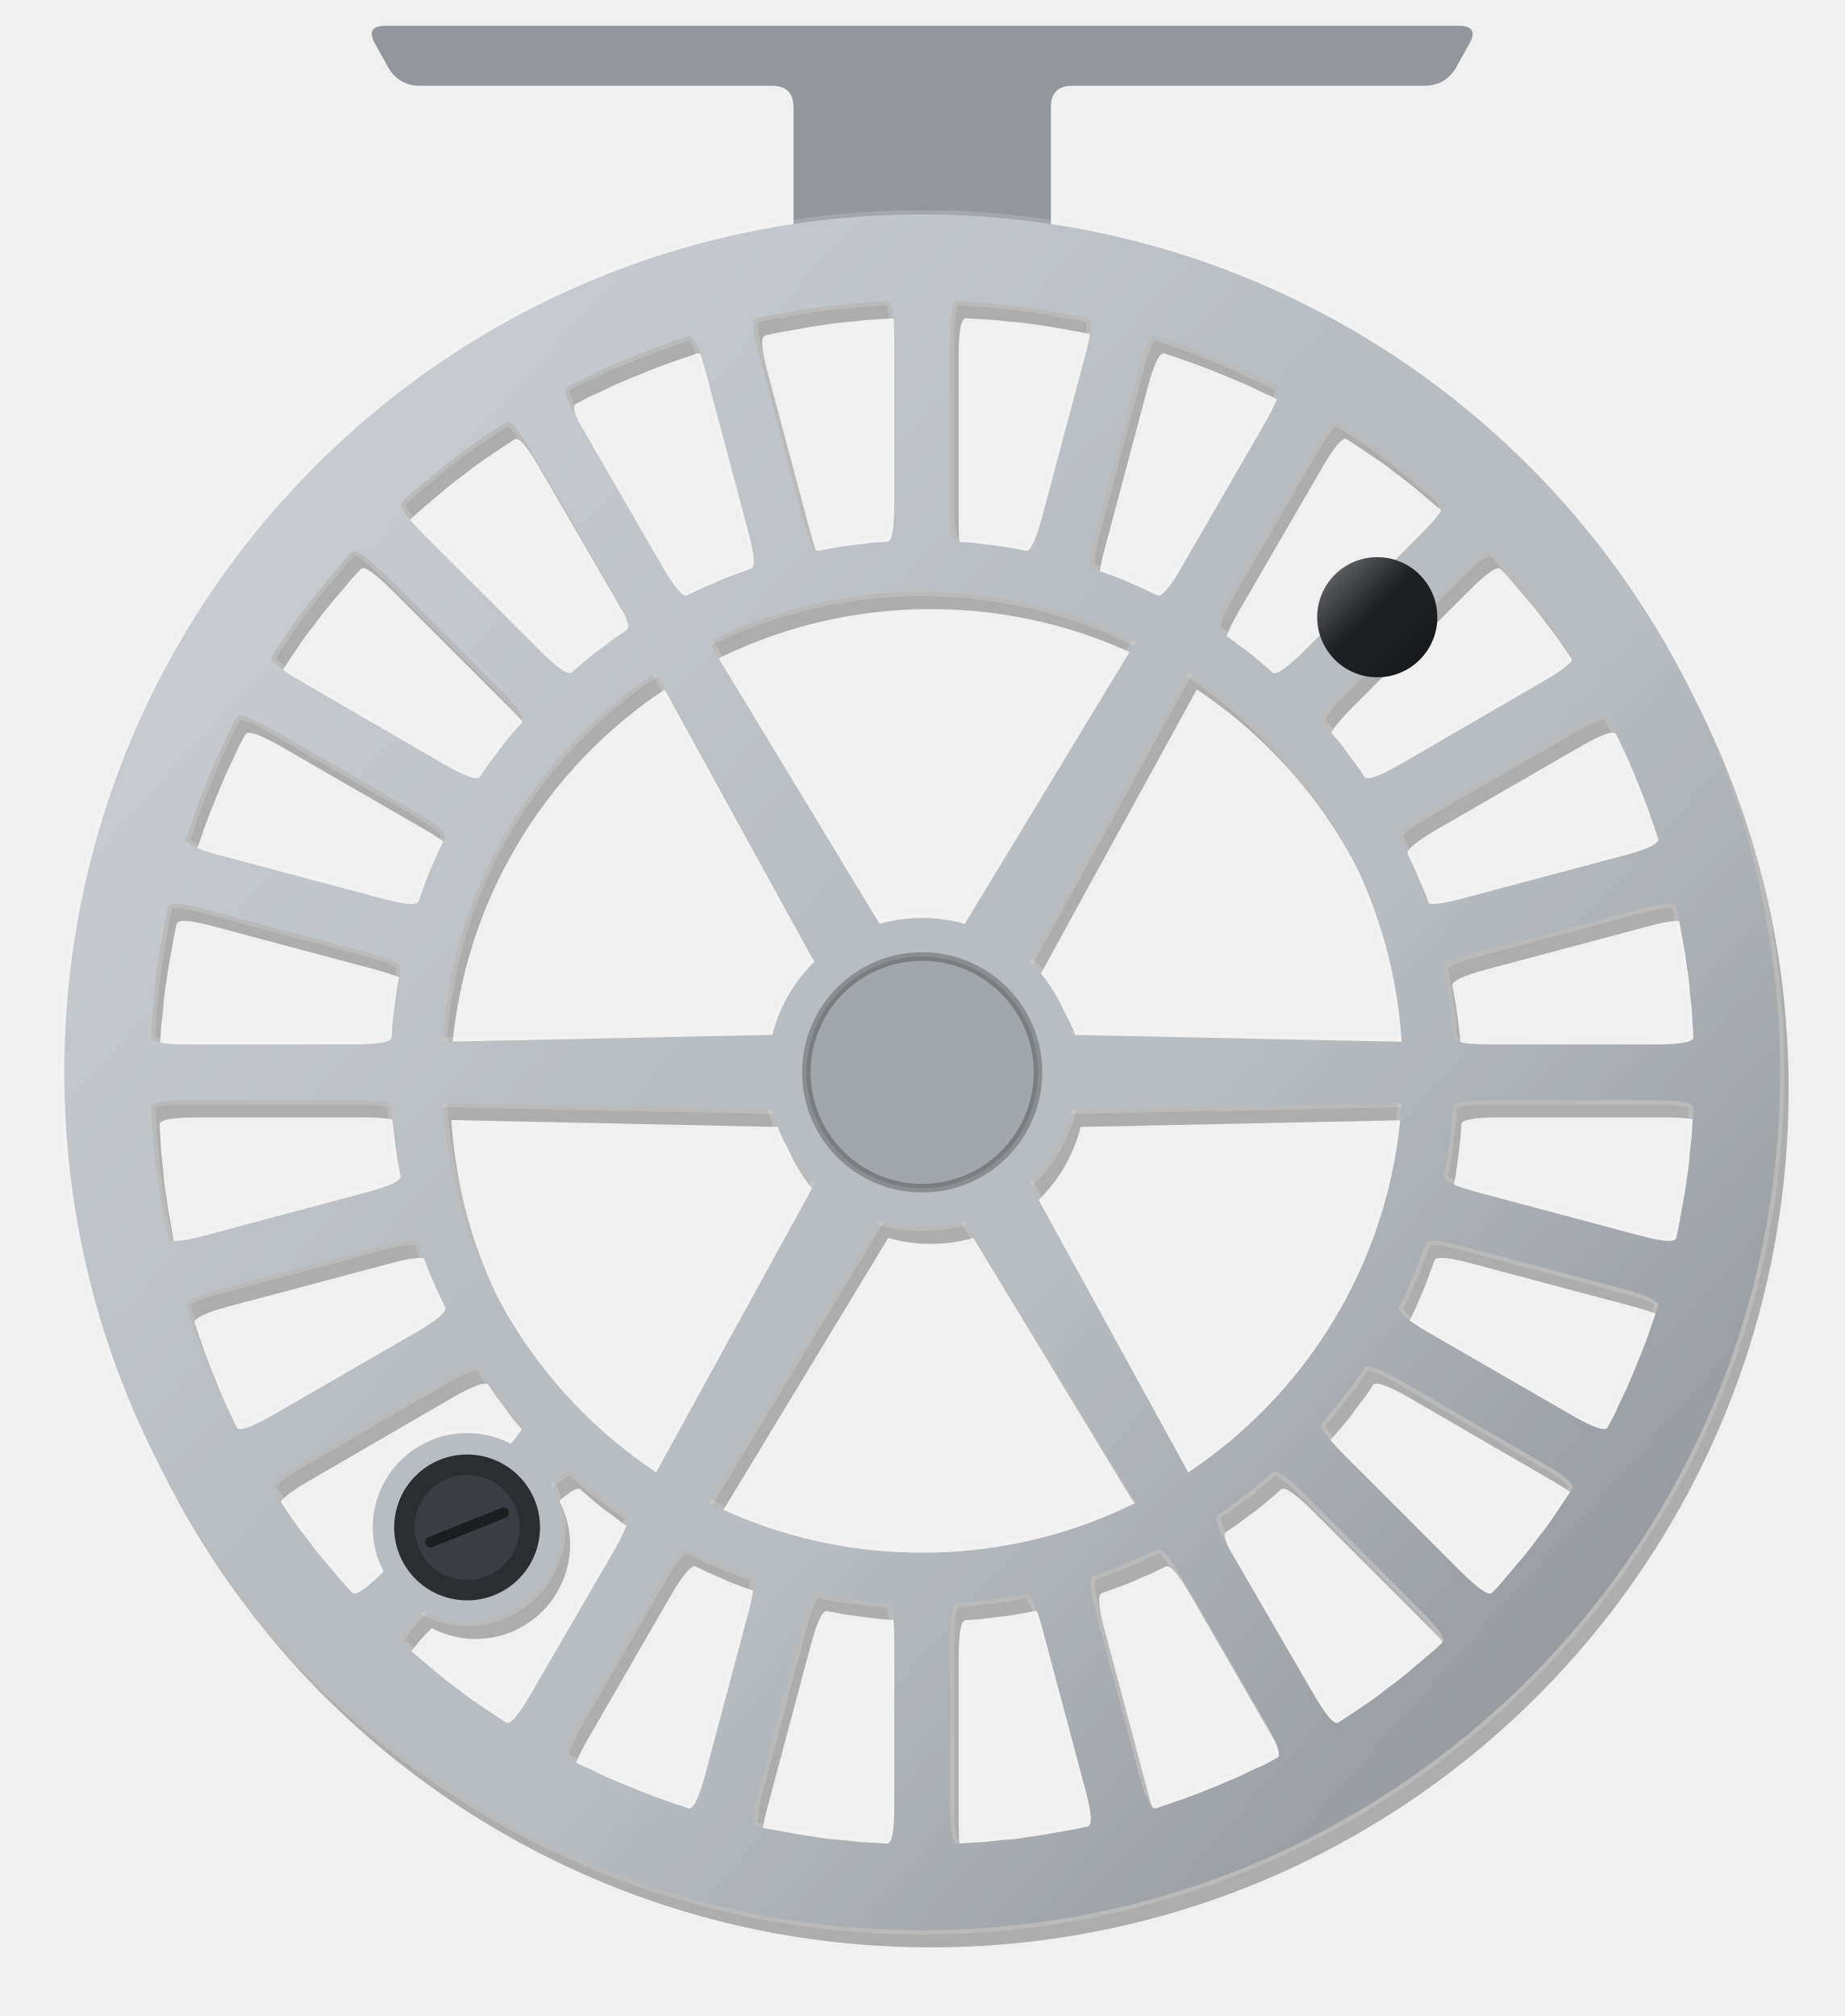
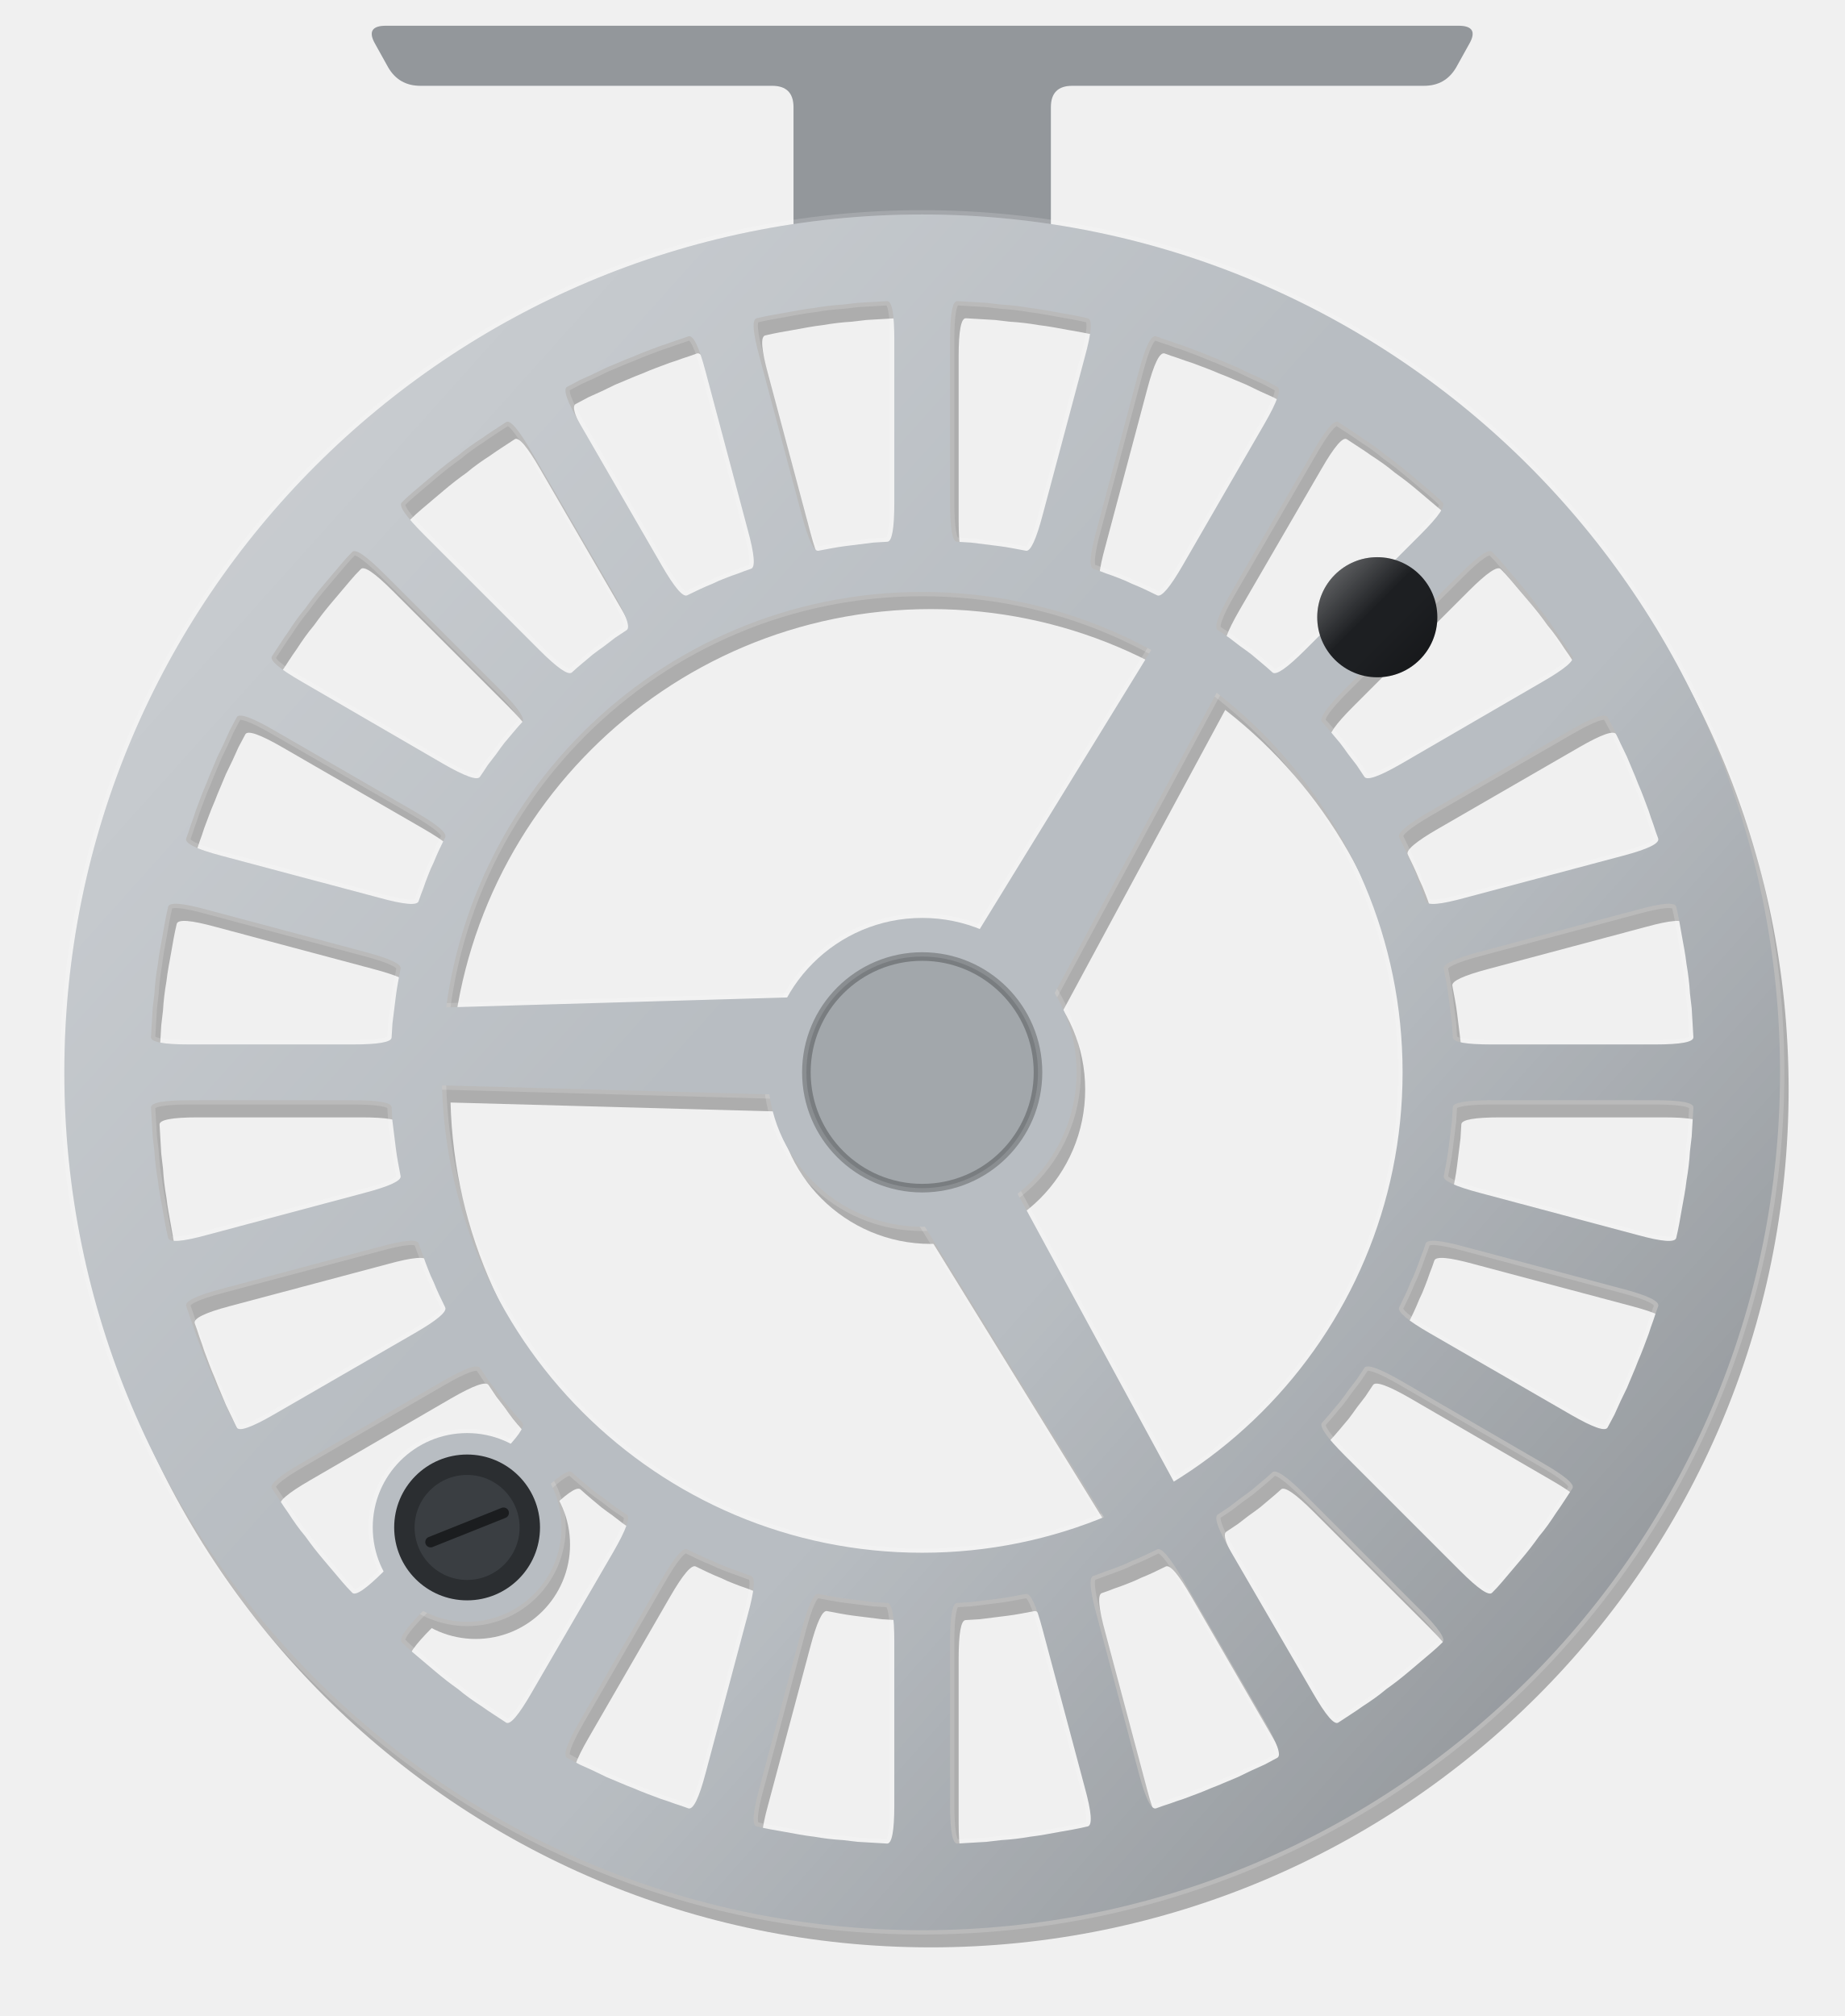
<svg xmlns="http://www.w3.org/2000/svg" viewBox="-215 -250 430 470" color="#b8bdc2">
  <defs>
    <linearGradient id="sheen" x1="0" y1="0" x2="1" y2="1">
      <stop offset="0" stop-color="#fff" stop-opacity=".4" />
      <stop offset=".45" stop-color="#fff" stop-opacity="0" />
      <stop offset=".6" stop-color="#000" stop-opacity="0" />
      <stop offset="1" stop-color="#000" stop-opacity=".3" />
    </linearGradient>
    <g id="back" fill-rule="evenodd">
      <path d="M-127.5 -239.7Q-130 -244 -125 -244L125 -244Q130 -244 127.5 -239.7L124.5 -234.3Q122 -230 117 -230L35 -230Q30 -230 30 -225L30 -191Q30 -186 25 -186L-25 -186Q-30 -186 -30 -191L-30 -225Q-30 -230 -35 -230L-117 -230Q-122 -230 -124.5 -234.3Z" />
    </g>
    <g id="body" fill-rule="evenodd">
      <path d="M-200 0a200 200 0 1 0 400 0a200 200 0 1 0 -400 0ZM-112 0a112 112 0 1 0 224 0a112 112 0 1 0 -224 0ZM6.5 -170.9Q6.5 -179.9 8.2 -179.8L8.2 -179.8Q9.9 -179.7 11.6 -179.6L11.6 -179.6Q13.3 -179.5 15 -179.4L15 -179.4Q16.7 -179.2 18.4 -179L18.4 -179Q20.1 -178.9 21.8 -178.7L21.8 -178.7Q23.5 -178.5 25.2 -178.2L25.2 -178.2Q26.9 -178 28.6 -177.7L28.6 -177.7Q30.2 -177.4 31.9 -177.1L31.9 -177.1Q33.6 -176.8 35.3 -176.5L35.3 -176.5Q36.9 -176.2 38.6 -175.8L38.6 -175.8Q40.3 -175.4 37.9 -166.7L28.1 -130Q25.8 -121.3 24.2 -121.6L24.2 -121.6Q22.6 -121.9 21 -122.2L21 -122.2Q19.4 -122.5 17.8 -122.7L17.8 -122.7Q16.2 -122.9 14.6 -123.1L14.6 -123.1Q13 -123.3 11.4 -123.5L11.4 -123.5Q9.7 -123.6 8.1 -123.7L8.1 -123.7Q6.5 -123.8 6.5 -132.8ZM50.5 -163.4Q52.8 -172.1 54.5 -171.6L54.5 -171.6Q56.1 -171 57.7 -170.5L57.7 -170.5Q59.3 -169.9 60.9 -169.4L60.9 -169.4Q62.5 -168.8 64.1 -168.2L64.1 -168.2Q65.7 -167.6 67.3 -166.9L67.3 -166.9Q68.9 -166.3 70.5 -165.6L70.5 -165.6Q72 -165 73.6 -164.3L73.6 -164.3Q75.1 -163.6 76.7 -162.8L76.7 -162.8Q78.2 -162.1 79.8 -161.4L79.8 -161.4Q81.3 -160.6 82.8 -159.8L82.8 -159.8Q84.3 -159 79.8 -151.2L60.8 -118.3Q56.3 -110.5 54.8 -111.2L54.8 -111.2Q53.4 -111.9 51.9 -112.6L51.9 -112.6Q50.4 -113.3 48.9 -113.9L48.9 -113.9Q47.5 -114.6 45.9 -115.2L45.9 -115.2Q44.4 -115.8 42.9 -116.3L42.9 -116.3Q41.4 -116.9 39.9 -117.4L39.9 -117.4Q38.3 -117.9 40.7 -126.6ZM91.1 -144.7Q95.6 -152.5 97 -151.6L97 -151.6Q98.4 -150.7 99.9 -149.7L99.9 -149.7Q101.3 -148.8 102.7 -147.8L102.7 -147.8Q104.1 -146.9 105.5 -145.9L105.5 -145.9Q106.9 -144.9 108.2 -143.8L108.2 -143.8Q109.6 -142.8 110.9 -141.8L110.9 -141.8Q112.3 -140.7 113.6 -139.6L113.6 -139.6Q114.9 -138.5 116.2 -137.4L116.2 -137.4Q117.5 -136.3 118.8 -135.2L118.8 -135.2Q120.1 -134.1 121.3 -132.9L121.3 -132.9Q122.6 -131.8 116.2 -125.4L89.3 -98.5Q83 -92.2 81.7 -93.2L81.7 -93.2Q80.5 -94.3 79.3 -95.3L79.3 -95.3Q78 -96.4 76.8 -97.4L76.8 -97.4Q75.5 -98.4 74.2 -99.3L74.2 -99.3Q72.9 -100.3 71.6 -101.3L71.6 -101.3Q70.2 -102.2 68.9 -103.1L68.9 -103.1Q67.5 -104 72 -111.8ZM125.4 -116.2Q131.8 -122.6 132.9 -121.3L132.9 -121.3Q134.1 -120.1 135.2 -118.8L135.2 -118.8Q136.3 -117.5 137.4 -116.2L137.4 -116.2Q138.5 -114.9 139.6 -113.6L139.6 -113.6Q140.7 -112.3 141.8 -110.9L141.8 -110.9Q142.8 -109.6 143.8 -108.2L143.8 -108.2Q144.9 -106.9 145.9 -105.5L145.9 -105.5Q146.9 -104.1 147.8 -102.7L147.8 -102.7Q148.8 -101.3 149.7 -99.9L149.7 -99.9Q150.7 -98.4 151.6 -97L151.6 -97Q152.5 -95.6 144.7 -91.1L111.8 -72Q104 -67.5 103.1 -68.9L103.1 -68.9Q102.2 -70.2 101.3 -71.6L101.3 -71.6Q100.3 -72.9 99.3 -74.2L99.3 -74.2Q98.4 -75.5 97.4 -76.8L97.4 -76.8Q96.4 -78 95.3 -79.3L95.3 -79.3Q94.3 -80.5 93.2 -81.7L93.2 -81.7Q92.2 -83 98.5 -89.3ZM151.2 -79.8Q159 -84.3 159.8 -82.8L159.8 -82.8Q160.6 -81.3 161.4 -79.8L161.4 -79.8Q162.1 -78.2 162.8 -76.7L162.8 -76.7Q163.6 -75.1 164.3 -73.6L164.3 -73.6Q165 -72 165.6 -70.5L165.6 -70.5Q166.3 -68.9 166.9 -67.3L166.9 -67.3Q167.6 -65.7 168.2 -64.1L168.2 -64.1Q168.8 -62.5 169.4 -60.9L169.4 -60.9Q169.9 -59.3 170.5 -57.7L170.5 -57.7Q171 -56.1 171.6 -54.5L171.6 -54.5Q172.1 -52.8 163.4 -50.5L126.6 -40.7Q117.9 -38.3 117.4 -39.9L117.4 -39.9Q116.9 -41.4 116.3 -42.9L116.3 -42.9Q115.8 -44.4 115.2 -45.9L115.2 -45.9Q114.6 -47.5 113.9 -48.9L113.9 -48.9Q113.3 -50.4 112.6 -51.9L112.6 -51.9Q111.9 -53.4 111.2 -54.8L111.2 -54.8Q110.5 -56.3 118.3 -60.8ZM166.7 -37.9Q175.4 -40.3 175.8 -38.6L175.8 -38.6Q176.2 -36.9 176.5 -35.3L176.5 -35.3Q176.8 -33.6 177.1 -31.9L177.1 -31.9Q177.4 -30.2 177.7 -28.6L177.7 -28.6Q178 -26.9 178.2 -25.2L178.2 -25.2Q178.5 -23.5 178.7 -21.8L178.7 -21.8Q178.9 -20.1 179 -18.4L179 -18.4Q179.2 -16.7 179.4 -15L179.4 -15Q179.5 -13.3 179.6 -11.6L179.6 -11.6Q179.7 -9.9 179.8 -8.2L179.8 -8.2Q179.9 -6.5 170.9 -6.5L132.8 -6.5Q123.8 -6.5 123.7 -8.1L123.7 -8.1Q123.6 -9.7 123.5 -11.4L123.5 -11.4Q123.3 -13 123.1 -14.6L123.1 -14.6Q122.9 -16.2 122.7 -17.8L122.7 -17.8Q122.5 -19.4 122.2 -21L122.2 -21Q121.9 -22.6 121.6 -24.2L121.6 -24.2Q121.3 -25.8 130 -28.1ZM170.9 6.5Q179.9 6.5 179.8 8.2L179.8 8.2Q179.7 9.9 179.6 11.6L179.6 11.6Q179.5 13.3 179.4 15L179.4 15Q179.2 16.7 179 18.4L179 18.4Q178.9 20.1 178.7 21.8L178.7 21.8Q178.5 23.5 178.2 25.2L178.2 25.2Q178 26.9 177.7 28.6L177.7 28.6Q177.4 30.2 177.1 31.9L177.1 31.9Q176.8 33.6 176.5 35.3L176.5 35.3Q176.2 36.9 175.8 38.6L175.8 38.6Q175.4 40.3 166.7 37.9L130 28.1Q121.3 25.8 121.6 24.2L121.6 24.2Q121.9 22.6 122.2 21L122.2 21Q122.5 19.4 122.7 17.8L122.7 17.8Q122.9 16.2 123.1 14.6L123.1 14.6Q123.3 13 123.5 11.4L123.5 11.4Q123.6 9.7 123.7 8.1L123.7 8.1Q123.8 6.5 132.8 6.5ZM163.4 50.5Q172.1 52.8 171.6 54.5L171.6 54.5Q171 56.1 170.5 57.7L170.5 57.7Q169.9 59.3 169.4 60.9L169.4 60.9Q168.8 62.5 168.2 64.1L168.2 64.1Q167.6 65.7 166.9 67.3L166.9 67.3Q166.3 68.9 165.6 70.5L165.6 70.5Q165 72 164.3 73.6L164.3 73.6Q163.6 75.1 162.8 76.7L162.8 76.7Q162.1 78.2 161.4 79.8L161.4 79.8Q160.6 81.3 159.8 82.8L159.8 82.8Q159 84.3 151.2 79.8L118.3 60.8Q110.5 56.3 111.2 54.8L111.2 54.8Q111.9 53.4 112.6 51.9L112.6 51.9Q113.3 50.4 113.9 48.9L113.9 48.9Q114.6 47.5 115.2 45.9L115.2 45.9Q115.8 44.4 116.3 42.9L116.3 42.9Q116.9 41.4 117.4 39.9L117.4 39.9Q117.9 38.3 126.6 40.7ZM144.7 91.1Q152.5 95.6 151.6 97L151.6 97Q150.7 98.4 149.7 99.9L149.7 99.9Q148.8 101.3 147.8 102.7L147.8 102.7Q146.9 104.1 145.9 105.5L145.9 105.5Q144.9 106.9 143.8 108.2L143.8 108.2Q142.8 109.6 141.8 110.9L141.8 110.9Q140.7 112.3 139.6 113.6L139.6 113.6Q138.5 114.9 137.4 116.2L137.4 116.2Q136.3 117.5 135.2 118.8L135.2 118.8Q134.1 120.1 132.9 121.3L132.9 121.3Q131.8 122.6 125.4 116.2L98.5 89.3Q92.2 83 93.2 81.7L93.2 81.7Q94.3 80.5 95.3 79.3L95.3 79.3Q96.4 78 97.4 76.8L97.4 76.8Q98.4 75.5 99.3 74.2L99.3 74.2Q100.3 72.9 101.3 71.6L101.3 71.6Q102.2 70.2 103.1 68.9L103.1 68.9Q104 67.5 111.8 72ZM116.2 125.4Q122.6 131.8 121.3 132.9L121.3 132.9Q120.1 134.1 118.8 135.2L118.8 135.2Q117.5 136.3 116.2 137.4L116.2 137.4Q114.9 138.5 113.6 139.6L113.6 139.6Q112.3 140.7 110.9 141.8L110.9 141.8Q109.6 142.8 108.2 143.8L108.2 143.8Q106.9 144.9 105.5 145.9L105.5 145.9Q104.1 146.9 102.7 147.8L102.7 147.8Q101.3 148.8 99.9 149.7L99.9 149.7Q98.4 150.7 97 151.6L97 151.6Q95.6 152.5 91.1 144.7L72 111.8Q67.5 104 68.9 103.1L68.9 103.1Q70.2 102.2 71.6 101.3L71.6 101.3Q72.9 100.3 74.2 99.3L74.2 99.3Q75.5 98.4 76.8 97.4L76.8 97.4Q78 96.4 79.3 95.3L79.3 95.3Q80.5 94.3 81.7 93.2L81.7 93.2Q83 92.2 89.3 98.5ZM79.8 151.2Q84.3 159 82.8 159.8L82.8 159.8Q81.3 160.6 79.8 161.4L79.8 161.4Q78.2 162.1 76.7 162.8L76.7 162.8Q75.1 163.6 73.6 164.3L73.6 164.3Q72 165 70.5 165.6L70.5 165.6Q68.9 166.3 67.3 166.9L67.3 166.9Q65.7 167.6 64.1 168.2L64.1 168.2Q62.5 168.8 60.9 169.4L60.9 169.4Q59.3 169.9 57.7 170.5L57.7 170.5Q56.1 171 54.5 171.6L54.5 171.6Q52.8 172.1 50.5 163.4L40.7 126.6Q38.3 117.9 39.9 117.4L39.9 117.4Q41.4 116.9 42.9 116.3L42.9 116.3Q44.4 115.8 45.9 115.2L45.9 115.2Q47.5 114.6 48.9 113.9L48.9 113.9Q50.4 113.3 51.9 112.6L51.9 112.6Q53.4 111.9 54.8 111.2L54.8 111.2Q56.3 110.5 60.8 118.3ZM37.9 166.7Q40.3 175.4 38.6 175.8L38.6 175.8Q36.9 176.2 35.3 176.5L35.3 176.5Q33.6 176.8 31.9 177.1L31.9 177.1Q30.2 177.4 28.6 177.7L28.6 177.7Q26.9 178 25.2 178.2L25.2 178.2Q23.5 178.5 21.8 178.7L21.8 178.7Q20.1 178.9 18.4 179L18.4 179Q16.7 179.2 15 179.4L15 179.4Q13.3 179.5 11.6 179.6L11.6 179.6Q9.9 179.7 8.2 179.8L8.2 179.8Q6.5 179.9 6.5 170.9L6.5 132.8Q6.5 123.8 8.1 123.7L8.1 123.7Q9.7 123.6 11.4 123.5L11.4 123.5Q13 123.3 14.6 123.1L14.6 123.1Q16.2 122.9 17.8 122.7L17.8 122.7Q19.4 122.5 21 122.2L21 122.2Q22.6 121.9 24.2 121.6L24.2 121.6Q25.8 121.3 28.1 130ZM-6.5 170.9Q-6.5 179.9 -8.2 179.8L-8.2 179.8Q-9.9 179.7 -11.6 179.6L-11.6 179.6Q-13.3 179.5 -15 179.4L-15 179.4Q-16.7 179.2 -18.4 179L-18.4 179Q-20.1 178.9 -21.8 178.7L-21.8 178.7Q-23.5 178.5 -25.2 178.2L-25.2 178.2Q-26.9 178 -28.6 177.7L-28.6 177.7Q-30.2 177.4 -31.9 177.1L-31.9 177.1Q-33.6 176.8 -35.3 176.5L-35.3 176.5Q-36.9 176.2 -38.6 175.8L-38.6 175.8Q-40.3 175.4 -37.9 166.7L-28.1 130Q-25.8 121.3 -24.2 121.6L-24.2 121.6Q-22.6 121.9 -21 122.2L-21 122.2Q-19.4 122.5 -17.8 122.7L-17.8 122.7Q-16.2 122.9 -14.6 123.1L-14.6 123.1Q-13 123.3 -11.4 123.5L-11.4 123.5Q-9.7 123.6 -8.1 123.7L-8.1 123.7Q-6.5 123.8 -6.5 132.8ZM-50.5 163.4Q-52.8 172.1 -54.5 171.6L-54.5 171.6Q-56.1 171 -57.7 170.5L-57.7 170.5Q-59.3 169.9 -60.9 169.4L-60.9 169.4Q-62.5 168.8 -64.1 168.2L-64.1 168.2Q-65.7 167.6 -67.3 166.9L-67.3 166.9Q-68.9 166.3 -70.5 165.6L-70.5 165.6Q-72 165 -73.6 164.3L-73.6 164.3Q-75.1 163.6 -76.7 162.8L-76.7 162.8Q-78.2 162.1 -79.8 161.4L-79.8 161.4Q-81.3 160.6 -82.8 159.8L-82.8 159.8Q-84.3 159 -79.8 151.2L-60.8 118.3Q-56.3 110.5 -54.8 111.2L-54.8 111.2Q-53.4 111.9 -51.9 112.6L-51.9 112.6Q-50.4 113.3 -48.9 113.9L-48.9 113.9Q-47.5 114.6 -45.9 115.2L-45.9 115.2Q-44.4 115.8 -42.9 116.3L-42.9 116.3Q-41.4 116.9 -39.9 117.4L-39.9 117.4Q-38.3 117.9 -40.7 126.6ZM-91.1 144.7Q-95.6 152.5 -97 151.6L-97 151.6Q-98.4 150.7 -99.9 149.7L-99.9 149.7Q-101.3 148.8 -102.7 147.8L-102.7 147.8Q-104.1 146.9 -105.5 145.9L-105.5 145.9Q-106.9 144.9 -108.2 143.8L-108.2 143.8Q-109.6 142.8 -110.9 141.8L-110.9 141.8Q-112.3 140.7 -113.6 139.6L-113.6 139.6Q-114.9 138.5 -116.2 137.4L-116.2 137.4Q-117.5 136.3 -118.8 135.2L-118.8 135.2Q-120.1 134.1 -121.3 132.9L-121.3 132.9Q-122.6 131.8 -116.2 125.4L-89.3 98.5Q-83 92.2 -81.7 93.2L-81.7 93.2Q-80.5 94.3 -79.3 95.3L-79.3 95.3Q-78 96.4 -76.8 97.4L-76.8 97.4Q-75.5 98.4 -74.2 99.3L-74.2 99.3Q-72.9 100.3 -71.6 101.3L-71.6 101.3Q-70.2 102.2 -68.9 103.1L-68.9 103.1Q-67.5 104 -72 111.8ZM-125.4 116.2Q-131.8 122.6 -132.9 121.3L-132.9 121.3Q-134.1 120.1 -135.2 118.8L-135.2 118.8Q-136.3 117.5 -137.4 116.2L-137.4 116.2Q-138.5 114.9 -139.6 113.6L-139.6 113.6Q-140.7 112.3 -141.8 110.9L-141.8 110.9Q-142.8 109.6 -143.8 108.2L-143.8 108.2Q-144.9 106.9 -145.9 105.5L-145.9 105.5Q-146.9 104.1 -147.8 102.7L-147.8 102.7Q-148.8 101.3 -149.7 99.9L-149.7 99.9Q-150.7 98.4 -151.6 97L-151.6 97Q-152.5 95.6 -144.7 91.1L-111.8 72Q-104 67.5 -103.1 68.9L-103.1 68.9Q-102.2 70.2 -101.3 71.6L-101.3 71.6Q-100.3 72.9 -99.3 74.2L-99.3 74.2Q-98.4 75.5 -97.4 76.8L-97.4 76.8Q-96.4 78 -95.3 79.3L-95.3 79.3Q-94.3 80.5 -93.2 81.7L-93.2 81.7Q-92.2 83 -98.5 89.3ZM-151.2 79.8Q-159 84.3 -159.8 82.8L-159.8 82.8Q-160.6 81.3 -161.4 79.8L-161.4 79.8Q-162.1 78.2 -162.8 76.7L-162.8 76.7Q-163.6 75.1 -164.3 73.6L-164.3 73.6Q-165 72 -165.6 70.5L-165.6 70.5Q-166.3 68.9 -166.9 67.3L-166.9 67.3Q-167.6 65.7 -168.2 64.1L-168.2 64.1Q-168.8 62.5 -169.4 60.9L-169.4 60.9Q-169.9 59.3 -170.5 57.7L-170.5 57.7Q-171 56.1 -171.6 54.5L-171.6 54.5Q-172.1 52.8 -163.4 50.5L-126.6 40.7Q-117.9 38.3 -117.4 39.9L-117.4 39.9Q-116.9 41.4 -116.3 42.9L-116.3 42.9Q-115.8 44.4 -115.2 45.9L-115.2 45.9Q-114.6 47.5 -113.9 48.9L-113.9 48.9Q-113.3 50.4 -112.6 51.9L-112.6 51.9Q-111.9 53.4 -111.2 54.8L-111.2 54.8Q-110.5 56.3 -118.3 60.8ZM-166.7 37.9Q-175.4 40.3 -175.8 38.6L-175.8 38.6Q-176.2 36.9 -176.5 35.3L-176.5 35.3Q-176.8 33.6 -177.1 31.9L-177.1 31.9Q-177.4 30.2 -177.7 28.6L-177.7 28.6Q-178 26.9 -178.2 25.2L-178.2 25.2Q-178.5 23.5 -178.7 21.8L-178.7 21.8Q-178.9 20.1 -179 18.4L-179 18.4Q-179.2 16.7 -179.4 15L-179.4 15Q-179.5 13.3 -179.6 11.6L-179.6 11.6Q-179.7 9.9 -179.8 8.2L-179.8 8.2Q-179.9 6.5 -170.9 6.5L-132.8 6.5Q-123.8 6.5 -123.7 8.1L-123.7 8.1Q-123.6 9.7 -123.5 11.4L-123.5 11.4Q-123.3 13 -123.1 14.6L-123.1 14.6Q-122.9 16.2 -122.7 17.8L-122.7 17.8Q-122.5 19.4 -122.2 21L-122.2 21Q-121.9 22.6 -121.6 24.2L-121.6 24.2Q-121.3 25.8 -130 28.1ZM-170.9 -6.5Q-179.9 -6.5 -179.8 -8.2L-179.8 -8.2Q-179.7 -9.9 -179.6 -11.6L-179.6 -11.6Q-179.5 -13.3 -179.4 -15L-179.4 -15Q-179.2 -16.7 -179 -18.4L-179 -18.4Q-178.9 -20.1 -178.7 -21.8L-178.7 -21.8Q-178.5 -23.5 -178.2 -25.2L-178.2 -25.2Q-178 -26.9 -177.7 -28.6L-177.7 -28.6Q-177.4 -30.2 -177.1 -31.9L-177.1 -31.9Q-176.8 -33.6 -176.5 -35.3L-176.5 -35.3Q-176.2 -36.9 -175.8 -38.6L-175.8 -38.6Q-175.4 -40.3 -166.7 -37.9L-130 -28.1Q-121.3 -25.8 -121.6 -24.2L-121.6 -24.2Q-121.9 -22.6 -122.2 -21L-122.2 -21Q-122.5 -19.4 -122.7 -17.8L-122.7 -17.8Q-122.9 -16.2 -123.1 -14.6L-123.1 -14.6Q-123.3 -13 -123.5 -11.4L-123.5 -11.4Q-123.6 -9.7 -123.7 -8.1L-123.7 -8.1Q-123.8 -6.5 -132.8 -6.5ZM-163.4 -50.5Q-172.1 -52.8 -171.6 -54.5L-171.6 -54.5Q-171 -56.1 -170.5 -57.7L-170.5 -57.7Q-169.9 -59.3 -169.4 -60.9L-169.4 -60.9Q-168.8 -62.5 -168.2 -64.1L-168.2 -64.1Q-167.6 -65.7 -166.9 -67.3L-166.9 -67.3Q-166.3 -68.9 -165.6 -70.5L-165.6 -70.5Q-165 -72 -164.3 -73.6L-164.3 -73.6Q-163.6 -75.1 -162.8 -76.7L-162.8 -76.7Q-162.1 -78.2 -161.4 -79.8L-161.4 -79.8Q-160.6 -81.3 -159.8 -82.8L-159.8 -82.8Q-159 -84.3 -151.2 -79.8L-118.3 -60.8Q-110.5 -56.3 -111.2 -54.8L-111.2 -54.8Q-111.9 -53.4 -112.6 -51.9L-112.6 -51.9Q-113.3 -50.4 -113.9 -48.9L-113.9 -48.9Q-114.6 -47.5 -115.2 -45.9L-115.2 -45.9Q-115.8 -44.4 -116.3 -42.9L-116.3 -42.9Q-116.9 -41.4 -117.4 -39.9L-117.4 -39.9Q-117.9 -38.3 -126.6 -40.7ZM-144.7 -91.1Q-152.5 -95.6 -151.6 -97L-151.6 -97Q-150.7 -98.4 -149.7 -99.9L-149.7 -99.9Q-148.8 -101.3 -147.8 -102.7L-147.8 -102.7Q-146.9 -104.1 -145.9 -105.5L-145.9 -105.5Q-144.9 -106.9 -143.8 -108.2L-143.8 -108.2Q-142.8 -109.6 -141.8 -110.9L-141.8 -110.9Q-140.7 -112.3 -139.6 -113.6L-139.6 -113.6Q-138.5 -114.9 -137.4 -116.2L-137.4 -116.2Q-136.3 -117.5 -135.2 -118.8L-135.2 -118.8Q-134.1 -120.1 -132.9 -121.3L-132.9 -121.3Q-131.8 -122.6 -125.4 -116.2L-98.5 -89.3Q-92.2 -83 -93.2 -81.7L-93.2 -81.7Q-94.3 -80.5 -95.3 -79.3L-95.3 -79.3Q-96.4 -78 -97.4 -76.8L-97.4 -76.8Q-98.4 -75.5 -99.3 -74.2L-99.3 -74.2Q-100.3 -72.9 -101.3 -71.6L-101.3 -71.6Q-102.2 -70.2 -103.1 -68.9L-103.1 -68.9Q-104 -67.5 -111.8 -72ZM-116.2 -125.4Q-122.6 -131.8 -121.3 -132.9L-121.3 -132.9Q-120.1 -134.1 -118.8 -135.2L-118.8 -135.2Q-117.5 -136.3 -116.2 -137.4L-116.2 -137.4Q-114.9 -138.5 -113.6 -139.6L-113.6 -139.6Q-112.3 -140.7 -110.9 -141.8L-110.9 -141.8Q-109.6 -142.8 -108.2 -143.8L-108.2 -143.8Q-106.9 -144.9 -105.5 -145.9L-105.5 -145.9Q-104.1 -146.9 -102.7 -147.8L-102.7 -147.8Q-101.3 -148.8 -99.9 -149.7L-99.9 -149.7Q-98.4 -150.7 -97 -151.6L-97 -151.6Q-95.6 -152.5 -91.1 -144.7L-72 -111.8Q-67.5 -104 -68.9 -103.1L-68.9 -103.1Q-70.2 -102.2 -71.6 -101.3L-71.6 -101.3Q-72.9 -100.3 -74.2 -99.3L-74.2 -99.3Q-75.5 -98.4 -76.8 -97.4L-76.8 -97.4Q-78 -96.4 -79.3 -95.3L-79.3 -95.3Q-80.5 -94.3 -81.7 -93.2L-81.7 -93.2Q-83 -92.2 -89.3 -98.5ZM-79.8 -151.2Q-84.3 -159 -82.8 -159.8L-82.8 -159.8Q-81.3 -160.6 -79.8 -161.4L-79.8 -161.4Q-78.2 -162.1 -76.7 -162.8L-76.7 -162.8Q-75.1 -163.6 -73.6 -164.3L-73.6 -164.3Q-72 -165 -70.5 -165.6L-70.5 -165.6Q-68.9 -166.3 -67.3 -166.9L-67.3 -166.9Q-65.7 -167.6 -64.1 -168.2L-64.1 -168.2Q-62.5 -168.8 -60.9 -169.4L-60.9 -169.4Q-59.3 -169.9 -57.7 -170.5L-57.7 -170.5Q-56.1 -171 -54.5 -171.6L-54.5 -171.6Q-52.8 -172.1 -50.5 -163.4L-40.7 -126.6Q-38.3 -117.9 -39.9 -117.4L-39.9 -117.4Q-41.4 -116.9 -42.9 -116.3L-42.9 -116.3Q-44.4 -115.8 -45.9 -115.2L-45.9 -115.2Q-47.5 -114.6 -48.9 -113.9L-48.9 -113.9Q-50.4 -113.3 -51.9 -112.6L-51.9 -112.6Q-53.4 -111.9 -54.8 -111.2L-54.8 -111.2Q-56.3 -110.5 -60.8 -118.3ZM-37.9 -166.7Q-40.3 -175.4 -38.6 -175.8L-38.6 -175.8Q-36.9 -176.2 -35.3 -176.5L-35.3 -176.5Q-33.6 -176.8 -31.9 -177.1L-31.9 -177.1Q-30.2 -177.4 -28.6 -177.7L-28.6 -177.7Q-26.9 -178 -25.2 -178.2L-25.2 -178.2Q-23.5 -178.5 -21.8 -178.7L-21.8 -178.7Q-20.1 -178.9 -18.4 -179L-18.4 -179Q-16.7 -179.2 -15 -179.4L-15 -179.4Q-13.3 -179.5 -11.6 -179.6L-11.6 -179.6Q-9.9 -179.7 -8.2 -179.8L-8.2 -179.8Q-6.5 -179.9 -6.5 -170.9L-6.5 -132.8Q-6.5 -123.8 -8.1 -123.7L-8.1 -123.7Q-9.7 -123.6 -11.4 -123.5L-11.4 -123.5Q-13 -123.3 -14.6 -123.1L-14.6 -123.1Q-16.2 -122.9 -17.8 -122.7L-17.8 -122.7Q-19.4 -122.5 -21 -122.2L-21 -122.2Q-22.6 -121.9 -24.2 -121.6L-24.2 -121.6Q-25.8 -121.3 -28.1 -130Z" />
-       <path d="M24 6Q24 9 27 8.9L113 7.1Q116 7 116 4L116 -4Q116 -7 113 -7.1L27 -8.9Q24 -9 24 -6Z" />
-       <path d="M6.8 23.8Q4.2 25.3 5.8 27.8L50.4 101.4Q51.9 104 54.5 102.5L61.5 98.5Q64.1 97 62.6 94.3L21.2 18.9Q19.8 16.3 17.2 17.8Z" />
-       <path d="M-17.2 17.8Q-19.8 16.3 -21.2 18.9L-62.6 94.3Q-64.1 97 -61.5 98.5L-54.5 102.5Q-51.9 104 -50.4 101.4L-5.8 27.8Q-4.2 25.3 -6.8 23.8Z" />
-       <path d="M-24 -6Q-24 -9 -27 -8.9L-113 -7.1Q-116 -7 -116 -4L-116 4Q-116 7 -113 7.1L-27 8.9Q-24 9 -24 6Z" />
-       <path d="M-6.8 -23.8Q-4.2 -25.3 -5.8 -27.8L-50.4 -101.4Q-51.9 -104 -54.5 -102.5L-61.5 -98.5Q-64.1 -97 -62.6 -94.3L-21.2 -18.9Q-19.8 -16.3 -17.2 -17.8Z" />
-       <path d="M17.2 -17.8Q19.8 -16.3 21.2 -18.9L62.6 -94.3Q64.1 -97 61.5 -98.5L54.5 -102.5Q51.9 -104 50.4 -101.4L5.8 -27.8Q4.2 -25.3 6.8 -23.8Z" />
+       <path d="M-20.9 -14.9Q-20.1 -17.8 -23.1 -17.7L-112.4 -15.1Q-115.4 -15.1 -115.5 -12.1L-116.2 -0.1Q-116.3 2.9 -113.3 3L-29.3 5.3Q-26.3 5.4 -25.5 2.5Z" />
+       <path d="M23.3 -10.6Q25.5 -8.5 26.9 -11.1L69.3 -89.7Q70.7 -92.4 68.2 -94L58.1 -100.6Q55.6 -102.2 54.1 -99.6L10.1 -28Q8.5 -25.5 10.6 -23.3Z" />
+       <path d="M-2.5 25.5Q-5.4 26.3 -3.8 28.8L43.1 104.9Q44.6 107.4 47.3 106.1L58 100.6Q60.7 99.3 59.3 96.6L19.2 22.7Q17.8 20.1 14.9 20.9Z" />
      <path d="M-36 0a36 36 0 1 0 72 0a36 36 0 1 0 -72 0Z" />
      <path d="M-128.1 106.1a22 22 0 1 0 44 0a22 22 0 1 0 -44 0Z" />
    </g>
    <mask id="body-mask">
      <use href="#body" fill="#fff" />
    </mask>
  </defs>
  <use href="#back" fill="currentColor" />
  <use href="#back" fill="#000" opacity=".2" />
  <use href="#body" fill="#000" opacity=".28" transform="translate(2 4)" />
  <use href="#body" fill="none" stroke="#fff" stroke-opacity=".16" stroke-width="2" />
  <use href="#body" fill="currentColor" />
  <rect x="-215" y="-250" width="430" height="470" fill="url(#sheen)" mask="url(#body-mask)" />
  <circle r="27" fill="currentColor" />
  <circle r="27" fill="#000" fill-opacity=".12" />
  <circle r="27" fill="none" stroke="#000" stroke-opacity=".25" stroke-width="2" />
  <circle cx="106.1" cy="-106.1" r="14" fill="#1d1f22" />
  <circle cx="106.1" cy="-106.1" r="14" fill="url(#sheen)" />
  <circle cx="-106.1" cy="106.1" r="17" fill="#2b2e31" />
  <circle cx="-106.1" cy="106.1" r="12.24" fill="#3a3e42" />
  <path d="M-114.6 109.5L-97.6 102.7" stroke="#1b1d1f" stroke-width="2.5" stroke-linecap="round" />
</svg>
